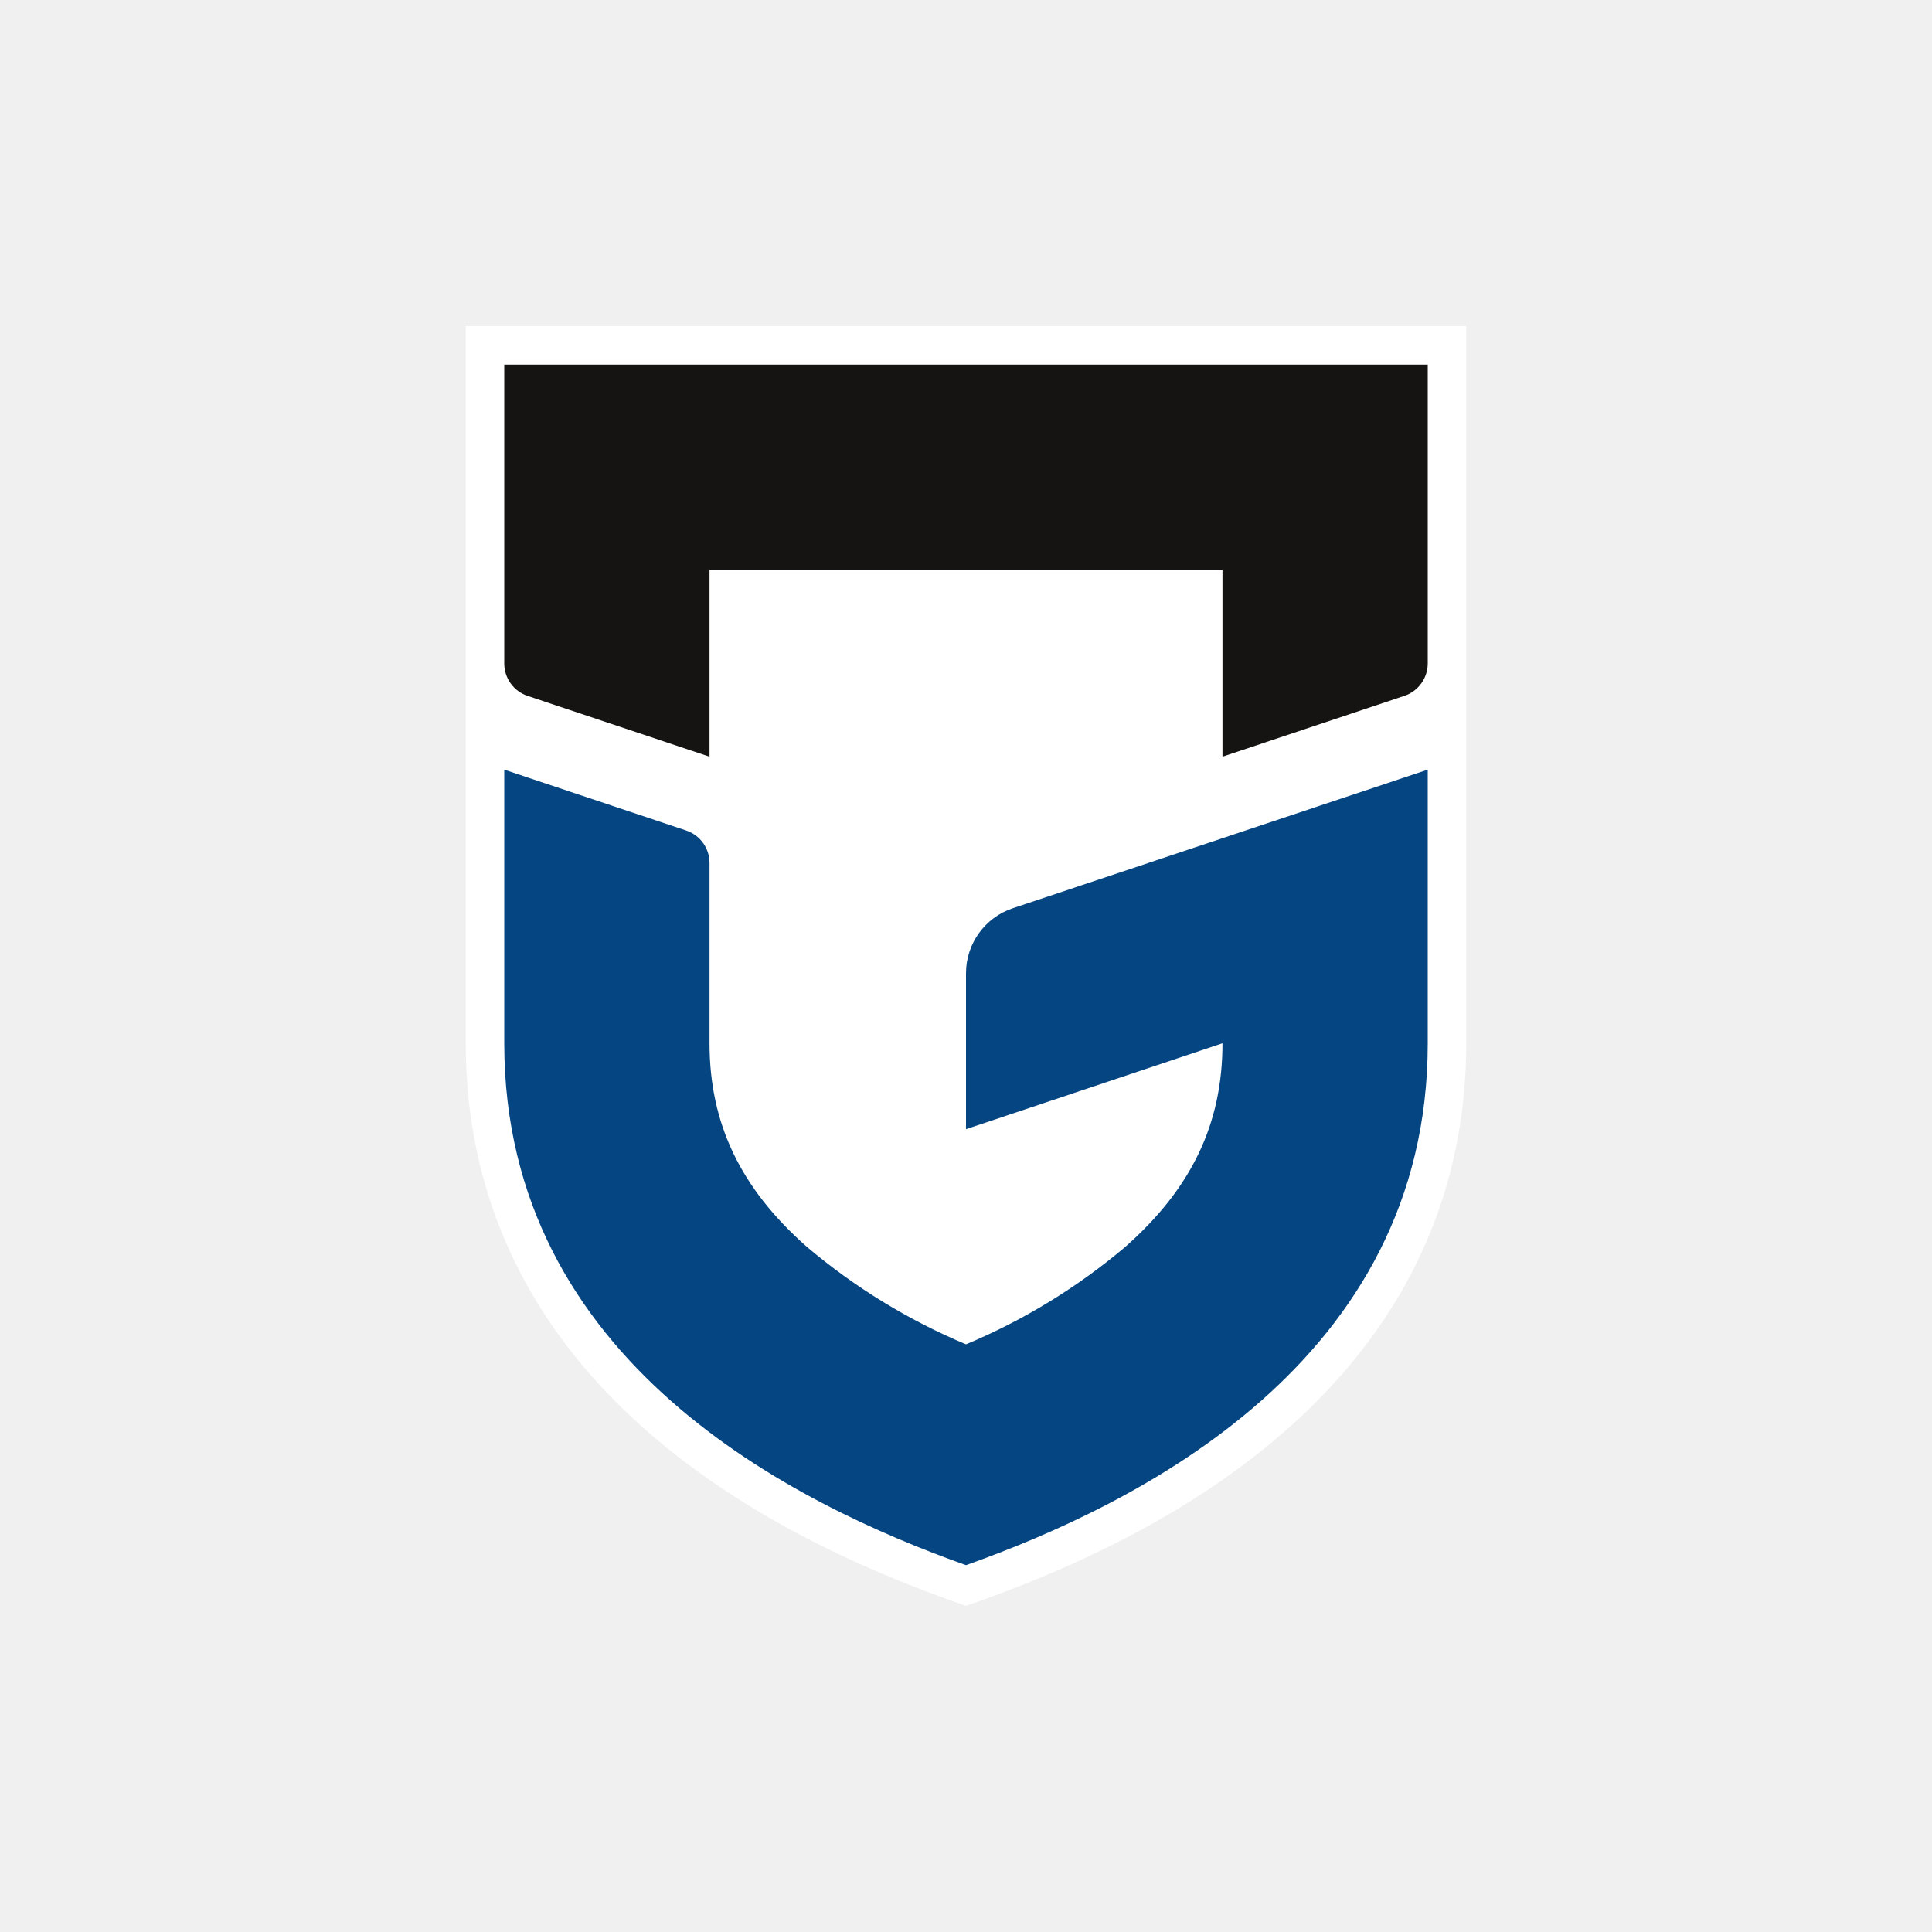
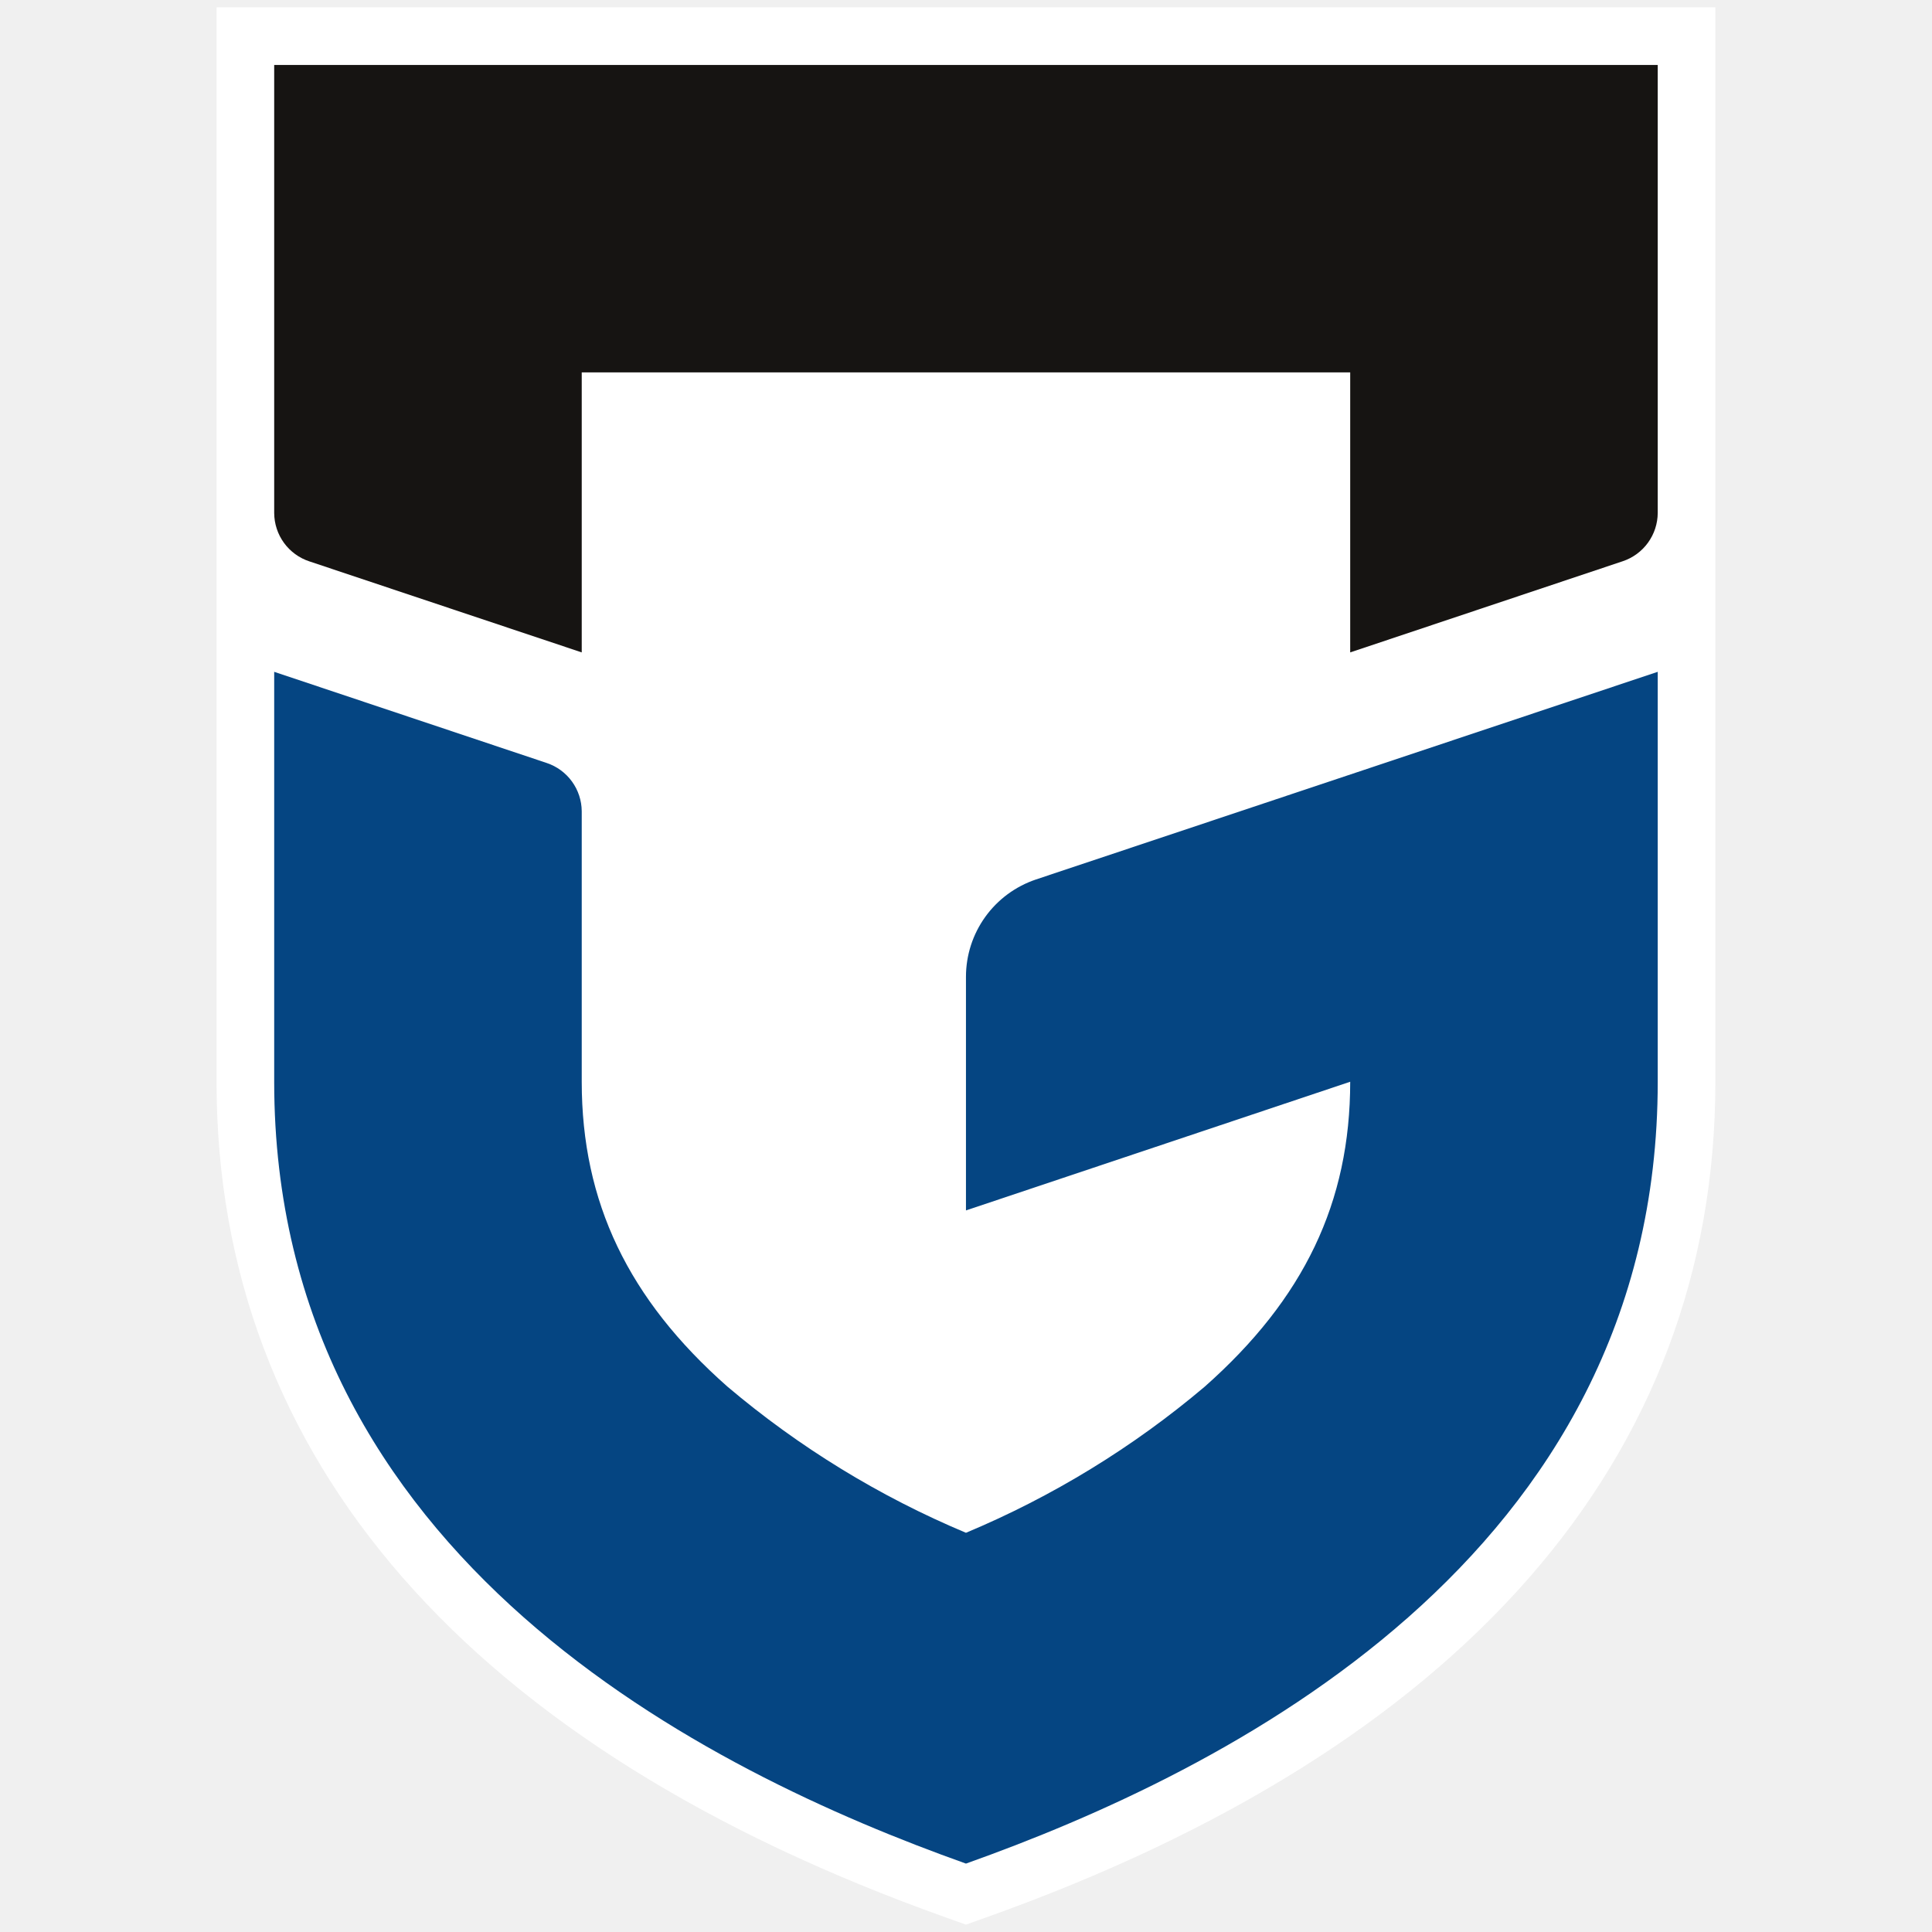
- <svg xmlns="http://www.w3.org/2000/svg" id="Layer_1" data-name="Layer 1" viewBox="0 0 240 240">
-   <defs>
-     <style>.cls-1{fill:#fff;}.cls-2{fill:#054582;}.cls-3{fill:#161412;}</style>
-   </defs>
-   <path class="cls-1" d="M57.86,40.51V129.6c0,31.26,20.94,55.23,60.54,69.32l1.6.57,1.6-.57c39.6-14.09,60.54-38.06,60.54-69.32V40.51Z" />
-   <path class="cls-2" d="M120,120.89v19.38l31.86-10.67c0,10-3.83,18-12.07,25.29A76.29,76.29,0,0,1,120,167a76.29,76.29,0,0,1-19.79-12.13C92,147.62,88.14,139.58,88.14,129.6V107.17a4.25,4.25,0,0,0-2.9-4l-22.6-7.56v34c0,39.56,36.06,57.24,57.36,64.82,21.3-7.58,57.36-25.26,57.36-64.82v-34L125.8,112.83A8.51,8.51,0,0,0,120,120.89Z" />
-   <path class="cls-3" d="M88.14,70.78h63.72V94l22.6-7.56a4.25,4.25,0,0,0,2.9-4V45.29H62.64V82.45a4.24,4.24,0,0,0,2.91,4L88.14,94Z" />
+ <svg xmlns="http://www.w3.org/2000/svg" width="1080" zoomAndPan="magnify" viewBox="0 0 810 810" height="1080" preserveAspectRatio="xMidYMid meet" version="1.0">
+   <path fill="#ffffff" d="M 90.789 3.062 L 90.789 453.527 C 90.789 611.582 196.668 732.781 396.895 804.023 L 404.984 806.906 L 413.074 804.023 C 613.301 732.781 719.18 611.582 719.18 453.527 L 719.18 3.062 Z M 90.789 3.062 " fill-opacity="1" fill-rule="nonzero" />
+   <path fill="#054582" d="M 404.984 409.484 L 404.984 507.477 L 566.078 453.527 C 566.078 504.09 546.711 544.539 505.047 581.398 C 490.031 594.094 474.133 605.574 457.359 615.84 C 440.582 626.105 423.125 635.035 404.984 642.629 C 386.84 635.02 369.383 626.074 352.605 615.789 C 335.832 605.508 319.938 594.012 304.922 581.297 C 263.41 544.641 243.895 503.988 243.895 453.527 L 243.895 340.113 C 243.887 339 243.793 337.895 243.613 336.797 C 243.434 335.699 243.168 334.621 242.82 333.562 C 242.473 332.504 242.047 331.48 241.543 330.488 C 241.035 329.5 240.457 328.555 239.801 327.652 C 239.148 326.75 238.43 325.906 237.645 325.117 C 236.859 324.328 236.02 323.602 235.121 322.945 C 234.227 322.285 233.281 321.699 232.297 321.188 C 231.309 320.676 230.285 320.242 229.23 319.891 L 114.957 281.664 L 114.957 453.574 C 114.957 653.602 297.285 742.996 404.984 781.32 C 512.684 742.996 695.012 653.602 695.012 453.574 L 695.012 281.664 L 434.312 368.73 C 432.191 369.445 430.137 370.316 428.152 371.352 C 426.164 372.383 424.273 373.566 422.469 374.895 C 420.668 376.223 418.98 377.684 417.41 379.273 C 415.836 380.867 414.395 382.57 413.09 384.387 C 411.781 386.203 410.621 388.113 409.613 390.109 C 408.602 392.105 407.754 394.172 407.066 396.301 C 406.379 398.43 405.859 400.602 405.512 402.812 C 405.164 405.023 404.988 407.246 404.984 409.484 Z M 404.984 409.484 " fill-opacity="1" fill-rule="nonzero" />
+   <path fill="#161412" d="M 243.895 156.117 L 566.078 156.117 L 566.078 273.523 L 680.348 235.297 C 681.402 234.945 682.426 234.512 683.414 234 C 684.402 233.488 685.344 232.902 686.242 232.242 C 687.137 231.582 687.98 230.859 688.766 230.07 C 689.547 229.281 690.27 228.438 690.922 227.535 C 691.574 226.633 692.152 225.688 692.66 224.695 C 693.168 223.707 693.594 222.68 693.941 221.625 C 694.289 220.566 694.551 219.488 694.73 218.391 C 694.91 217.293 695.004 216.188 695.012 215.074 L 695.012 27.234 L 114.957 27.234 L 114.957 215.125 C 114.965 216.238 115.059 217.348 115.238 218.445 C 115.418 219.547 115.684 220.625 116.031 221.684 C 116.379 222.746 116.805 223.77 117.312 224.762 C 117.824 225.754 118.406 226.703 119.059 227.605 C 119.715 228.504 120.438 229.352 121.227 230.141 C 122.016 230.93 122.859 231.652 123.758 232.309 C 124.66 232.965 125.605 233.551 126.598 234.059 C 127.59 234.57 128.613 235 129.672 235.348 L 243.895 273.523 Z M 243.895 156.117 " fill-opacity="1" fill-rule="nonzero" />
</svg>
